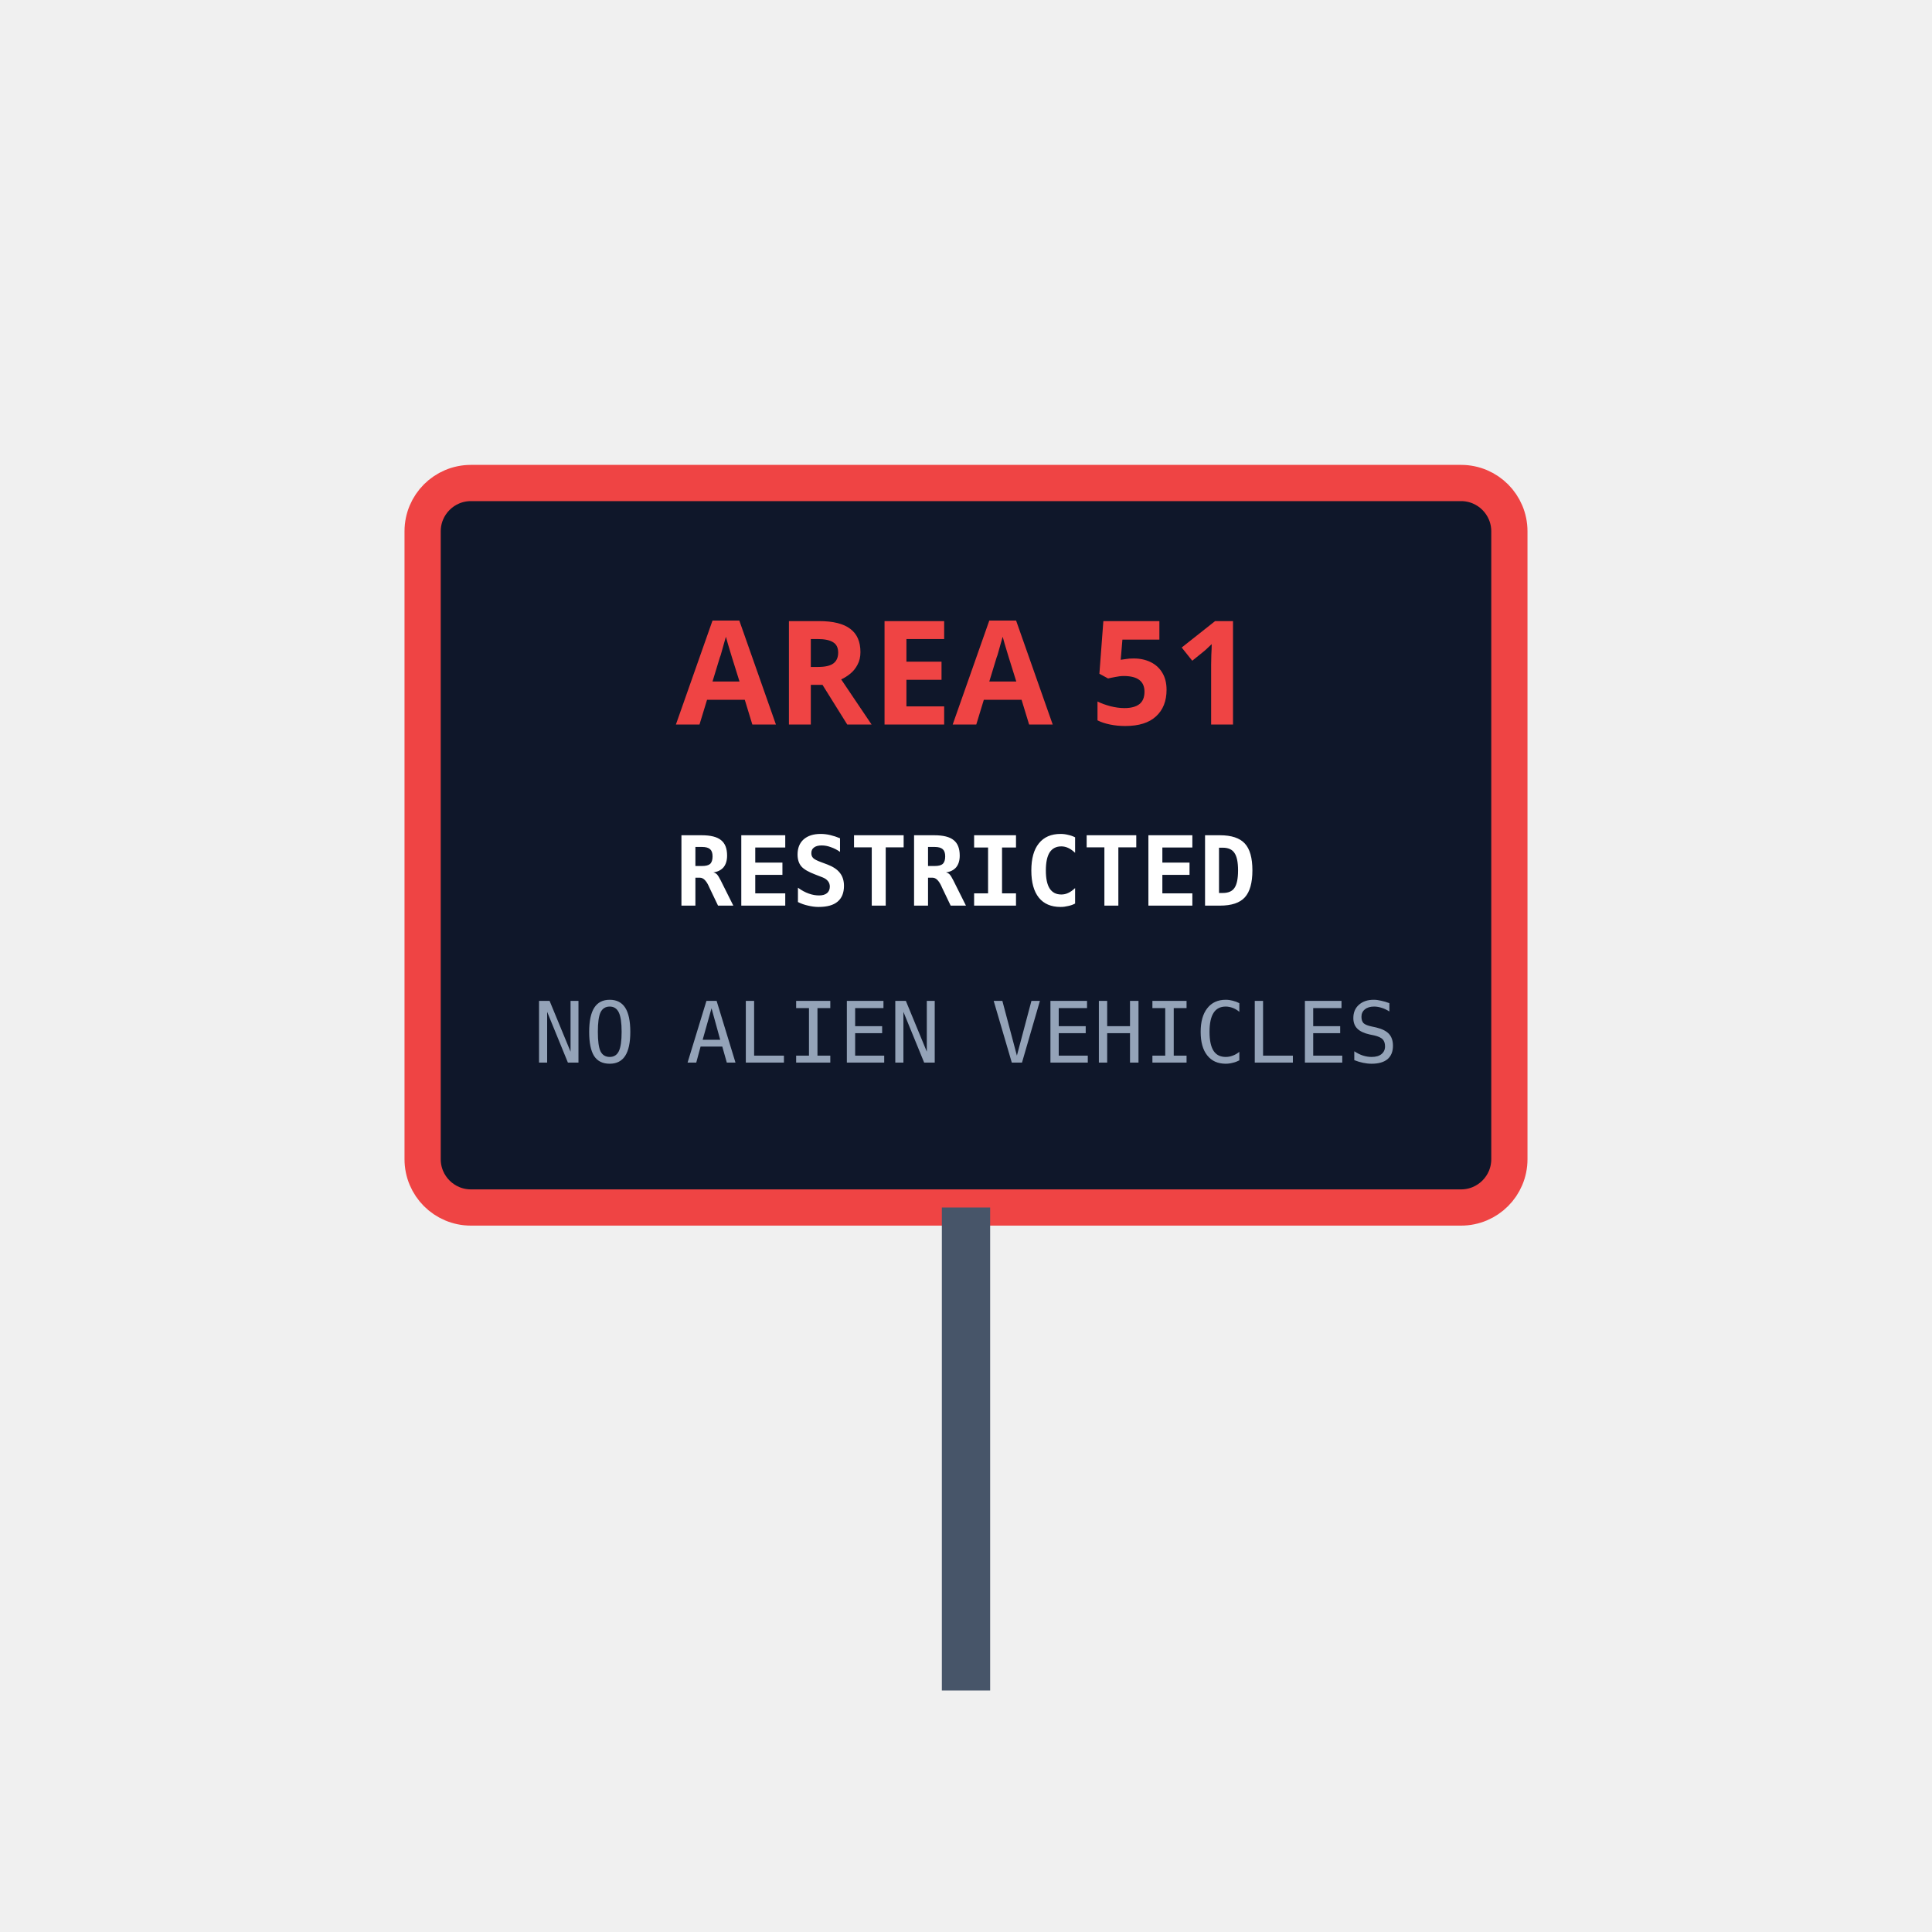
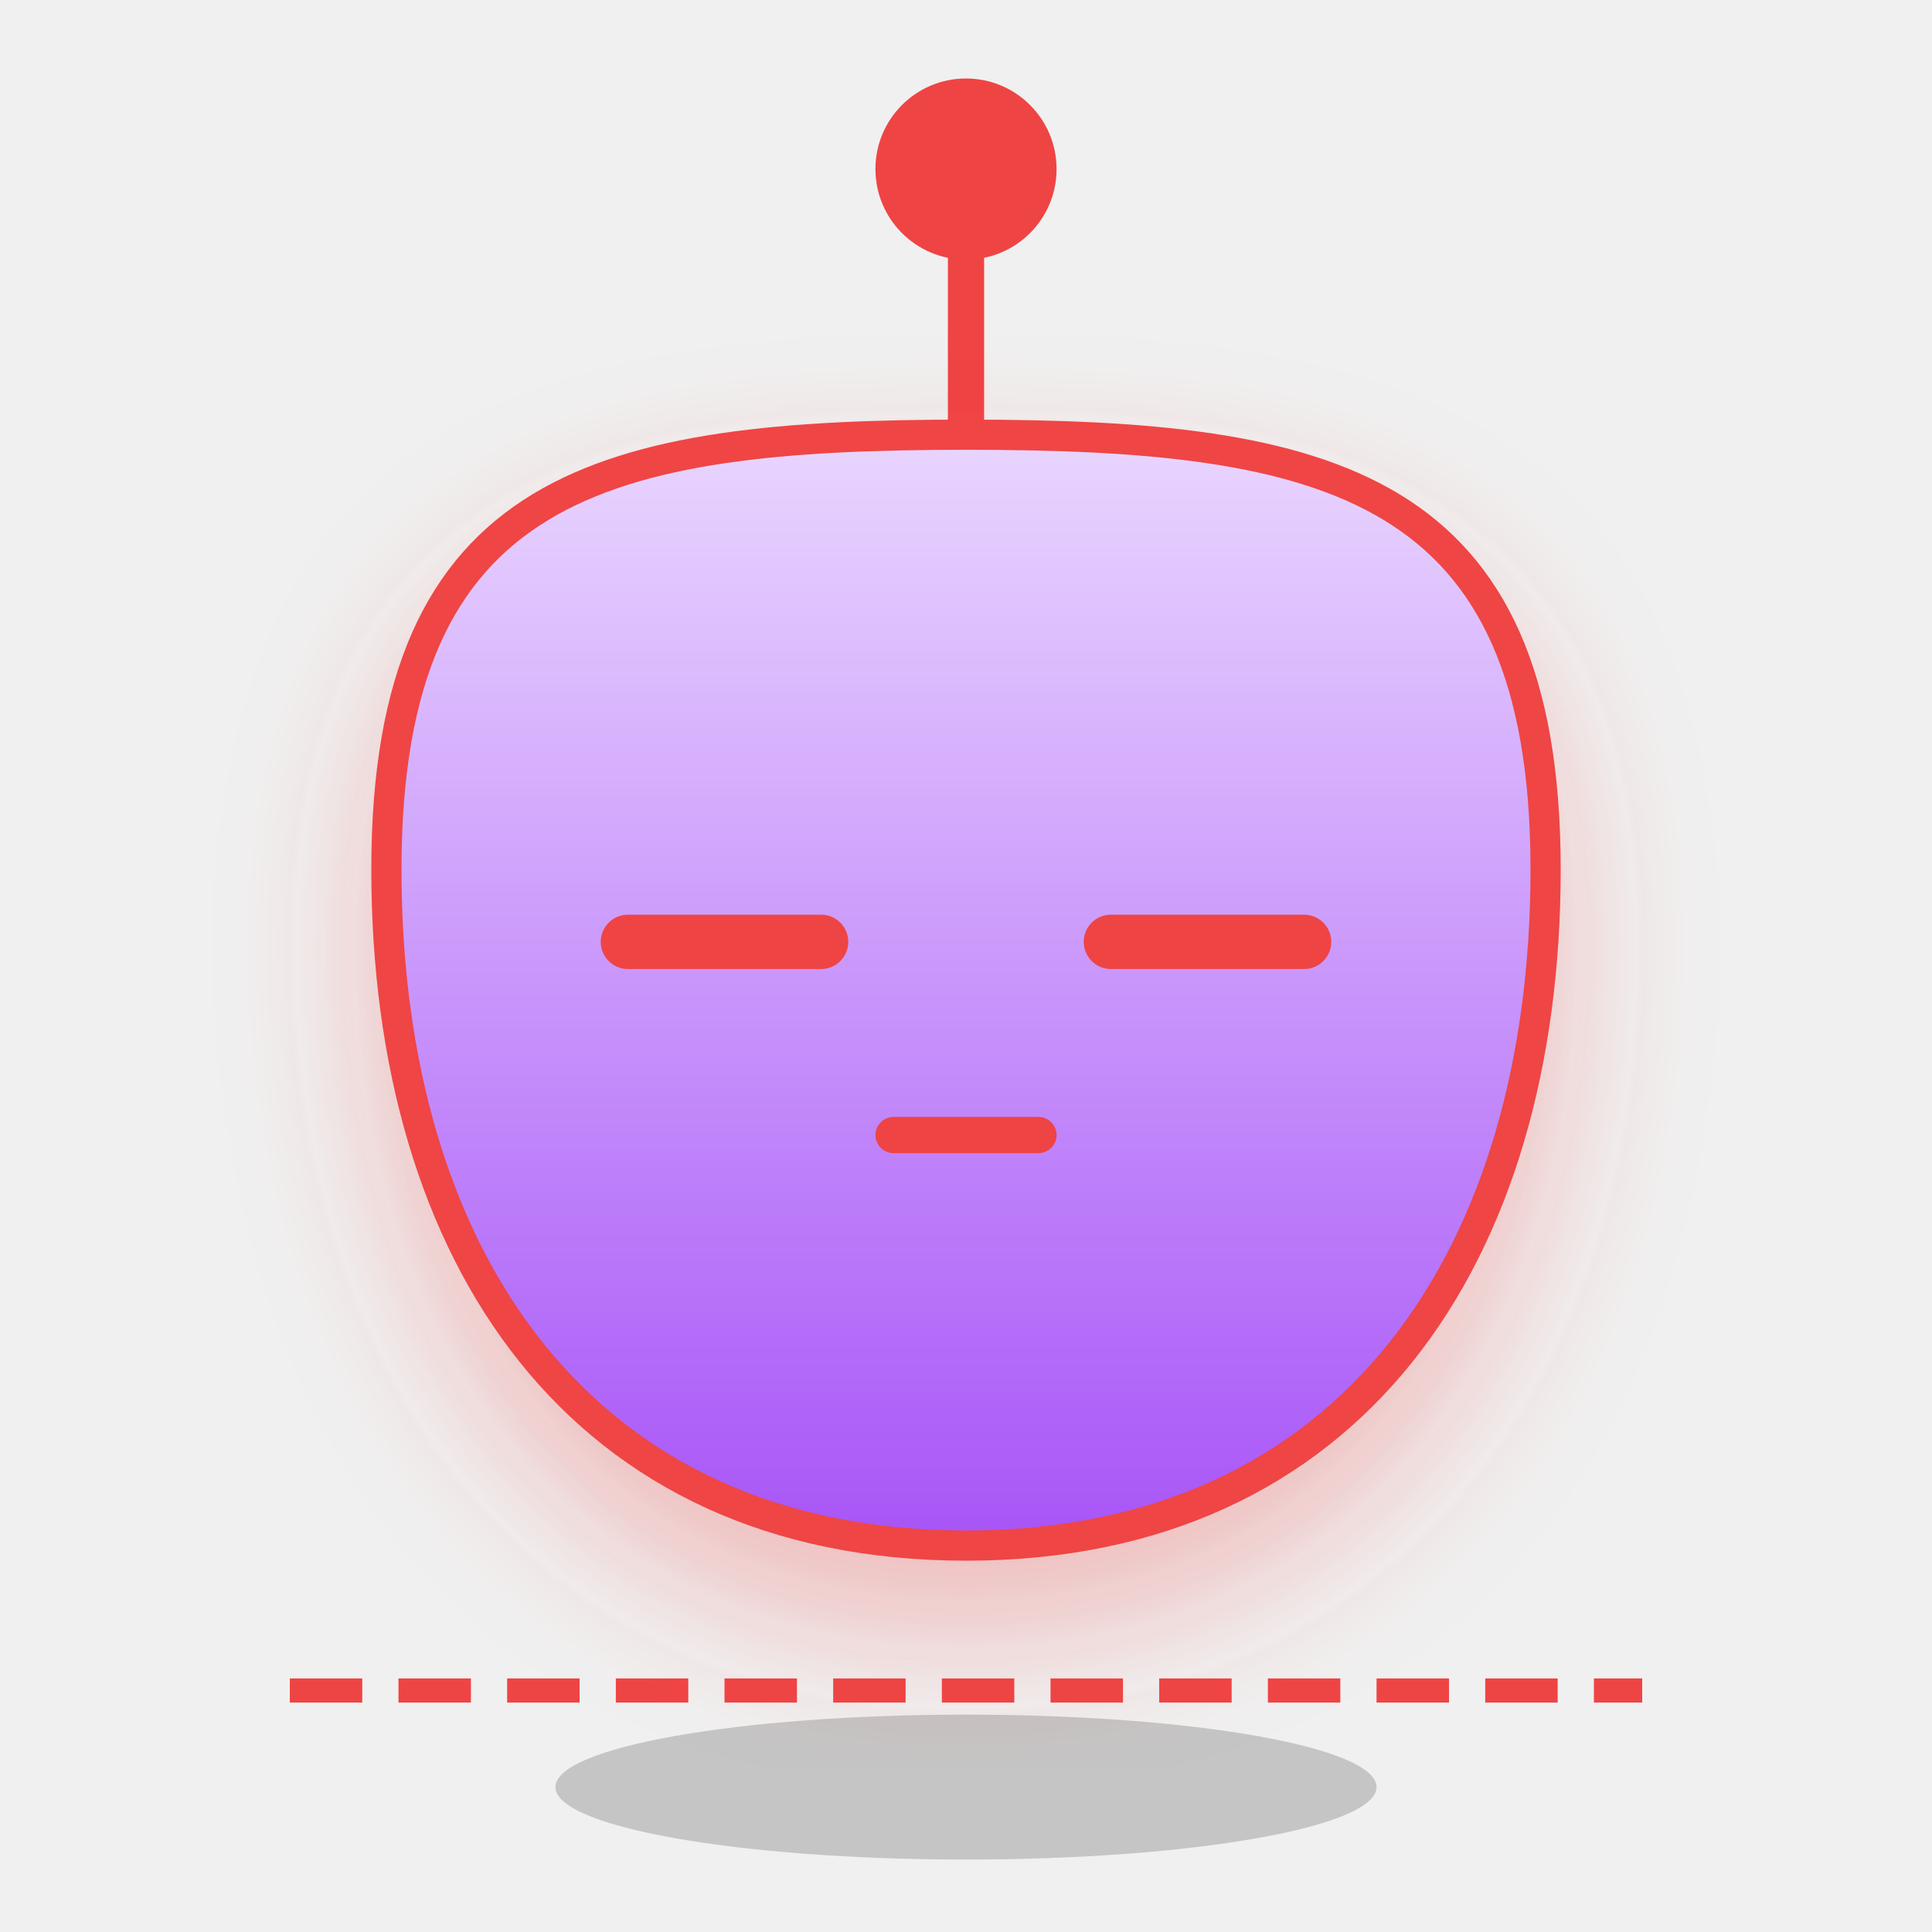
<svg xmlns="http://www.w3.org/2000/svg" viewBox="0 0 160 160" width="100%" height="100%">
-   <rect x="35" y="40" width="90" height="60" rx="4" fill="#0f172a" stroke="#ef4444" stroke-width="3" />
-   <text x="80" y="60" font-family="sans-serif" font-size="12" font-weight="900" fill="#ef4444" text-anchor="middle">AREA 51</text>
-   <text x="80" y="75" font-family="monospace" font-size="8" font-weight="bold" fill="#ffffff" text-anchor="middle">RESTRICTED</text>
-   <text x="80" y="88" font-family="monospace" font-size="7" fill="#94a3b8" text-anchor="middle">NO ALIEN VEHICLES</text>
-   <line x1="80" y1="100" x2="80" y2="140" stroke="#475569" stroke-width="4" />
+   <defs>
+     <linearGradient id="alien-grad" x1="0%" y1="0%" x2="0%" y2="100%">
+       <stop offset="0%" stop-color="#e9d5ff" />
+       <stop offset="100%" stop-color="#a855f7" />
+     </linearGradient>
+     <filter id="alien-glow" x="-20%" y="-20%" width="140%" height="140%">
+       <feDropShadow dx="0" dy="6" stdDeviation="6" flood-color="#ef4444" flood-opacity="0.3" />
+     </filter>
+   </defs>
+   <style>
+     @keyframes sternAlien {
+       0%, 100% { transform: translateY(0); }
+       50% { transform: translateY(-4px); }
+     }
+     .head-stern { animation: sternAlien 2s ease-in-out infinite; }
+   </style>
+   <ellipse cx="80" cy="148" rx="34" ry="6" fill="#000000" opacity="0.18" />
+   <g class="head-stern">
+     <line x1="80" y1="38" x2="80" y2="14" stroke="#ef4444" stroke-width="3" stroke-linecap="round" />
+     <circle cx="80" cy="14" r="7.5" fill="#ef4444" />
+     <path d="M 32 72 C 32 40 50 36 80 36 C 110 36 128 40 128 72 C 128 104 112 128 80 128 C 48 128 32 104 32 72 Z" fill="url(#alien-grad)" stroke="#ef4444" stroke-width="2.5" filter="url(#alien-glow)" />
+     <line x1="52" y1="78" x2="68" y2="78" stroke="#ef4444" stroke-width="4.5" stroke-linecap="round" />
+     <line x1="92" y1="78" x2="108" y2="78" stroke="#ef4444" stroke-width="4.5" stroke-linecap="round" />
+     <line x1="74" y1="94" x2="86" y2="94" stroke="#ef4444" stroke-width="3" stroke-linecap="round" />
+   </g>
+   <line x1="24" y1="140" x2="136" y2="140" stroke="#ef4444" stroke-width="2" stroke-dasharray="6 3" />
</svg>
